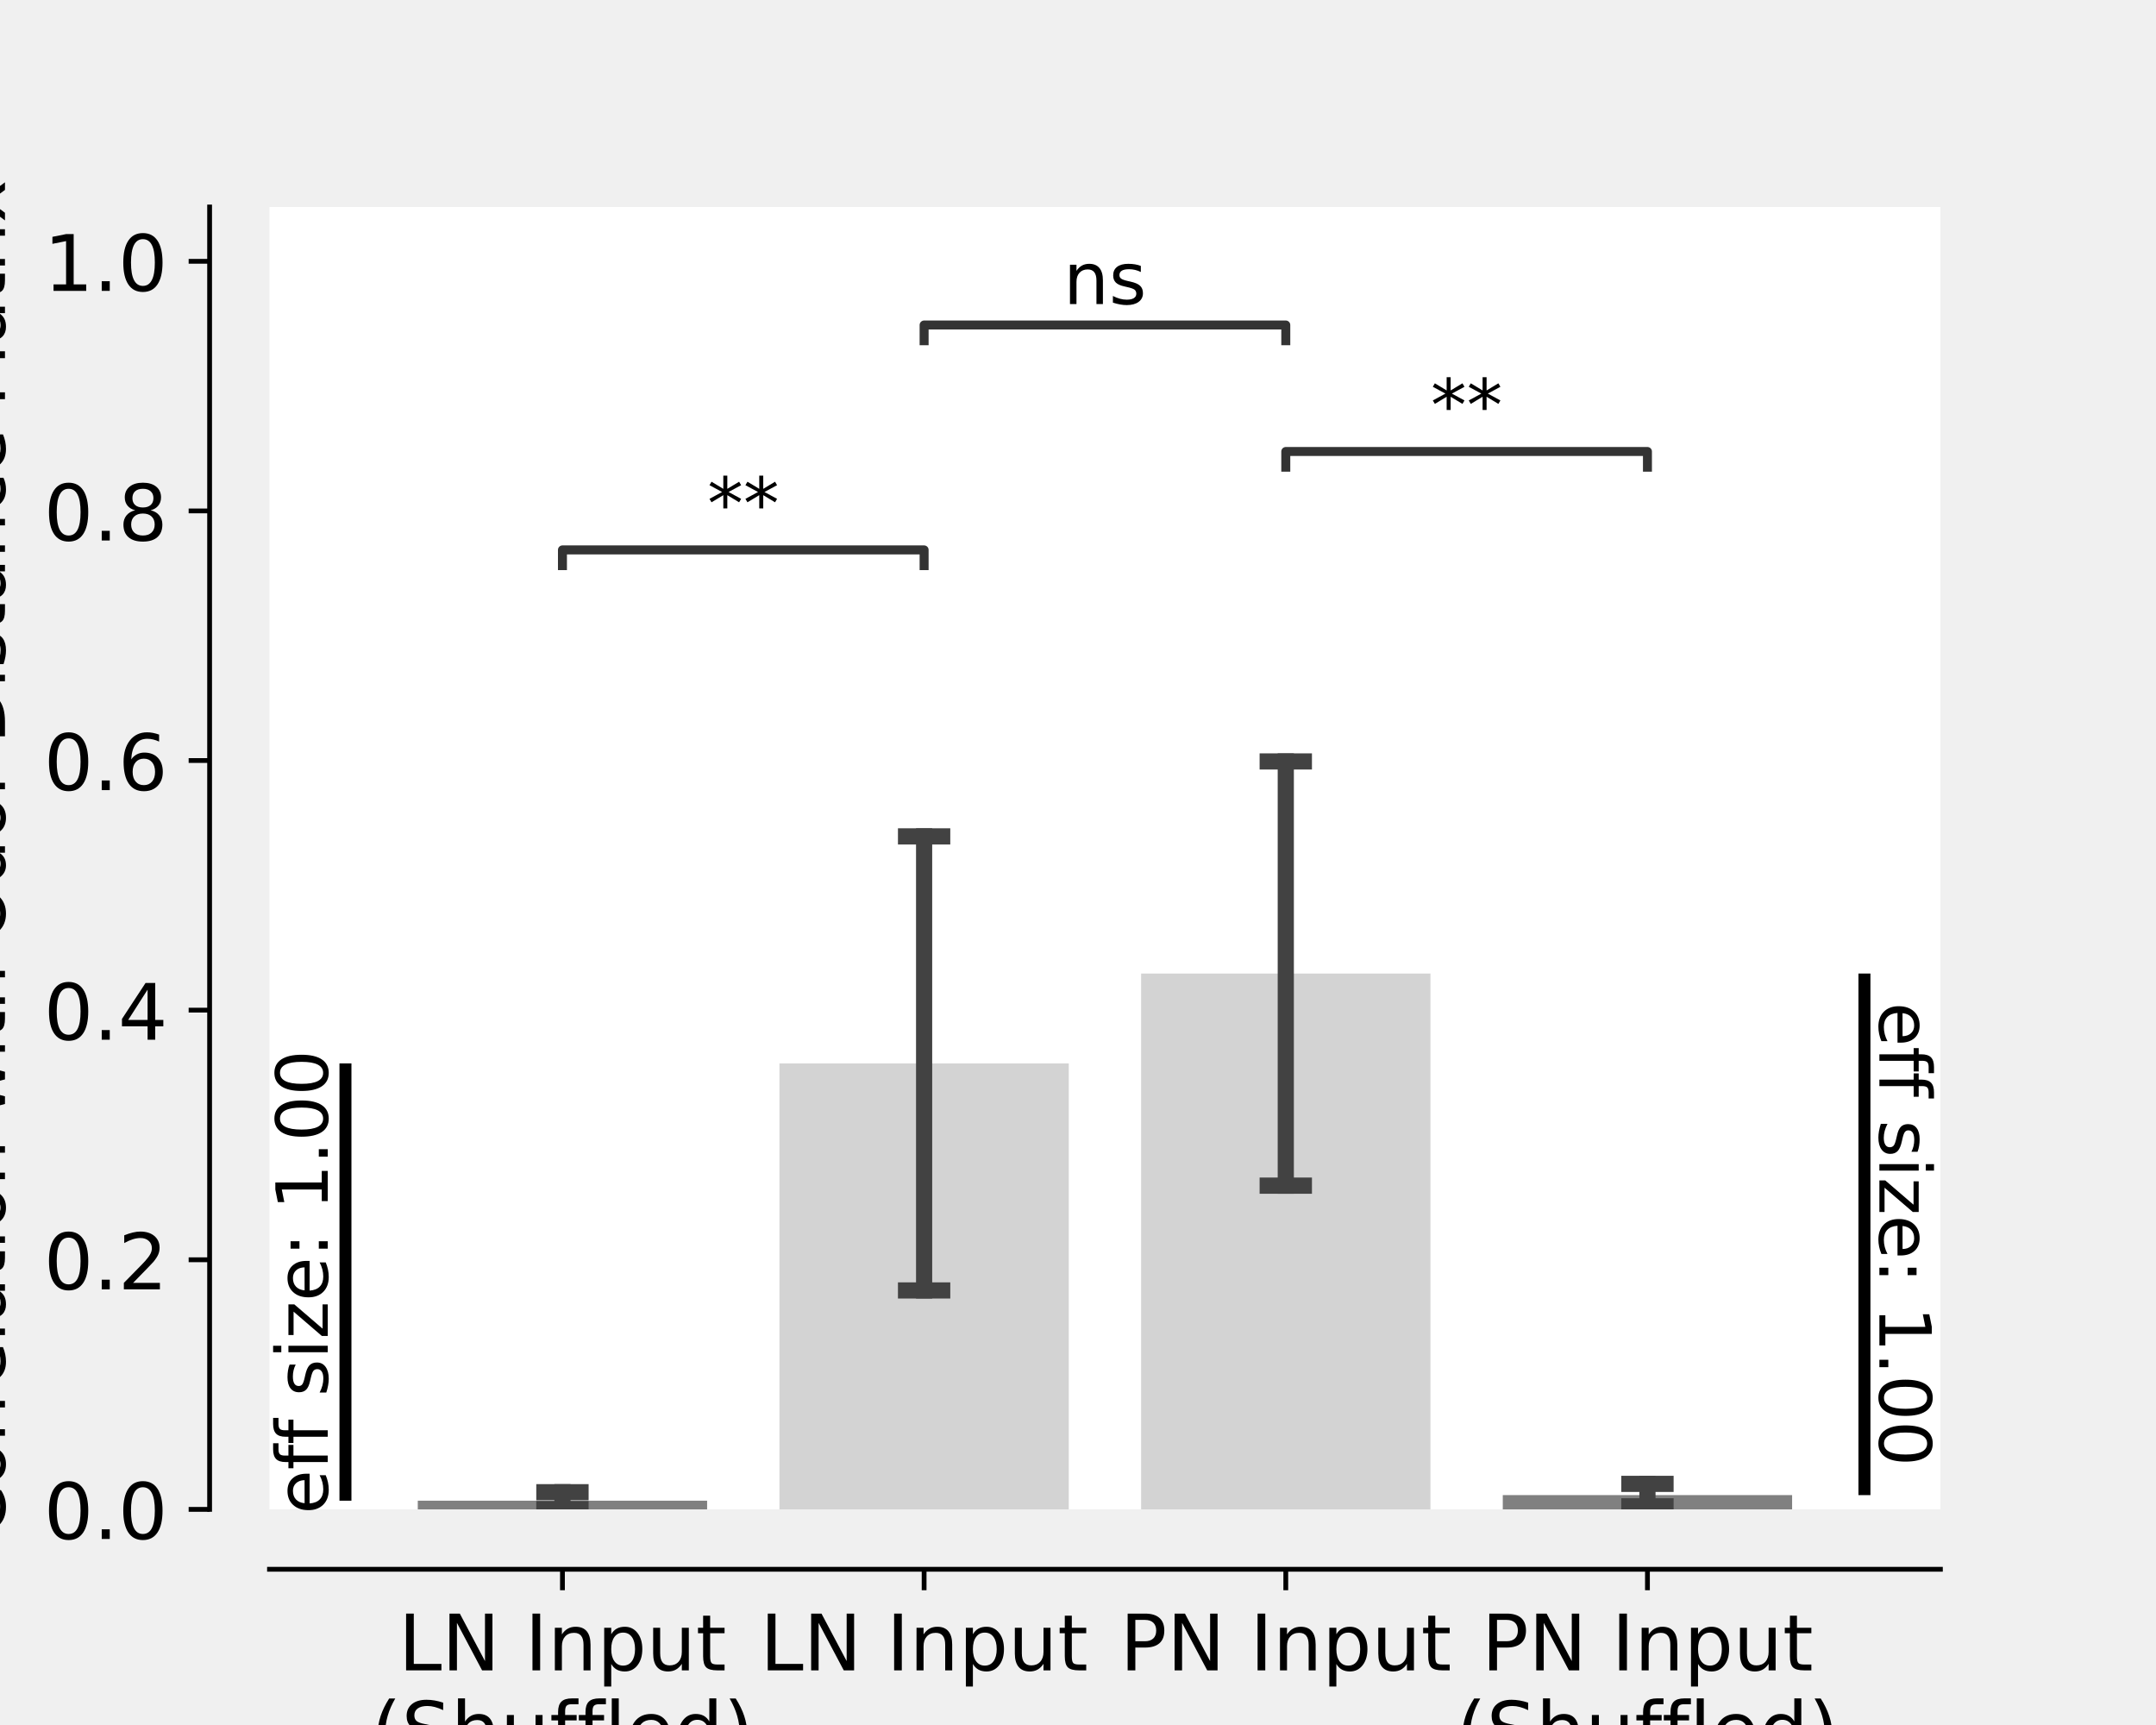
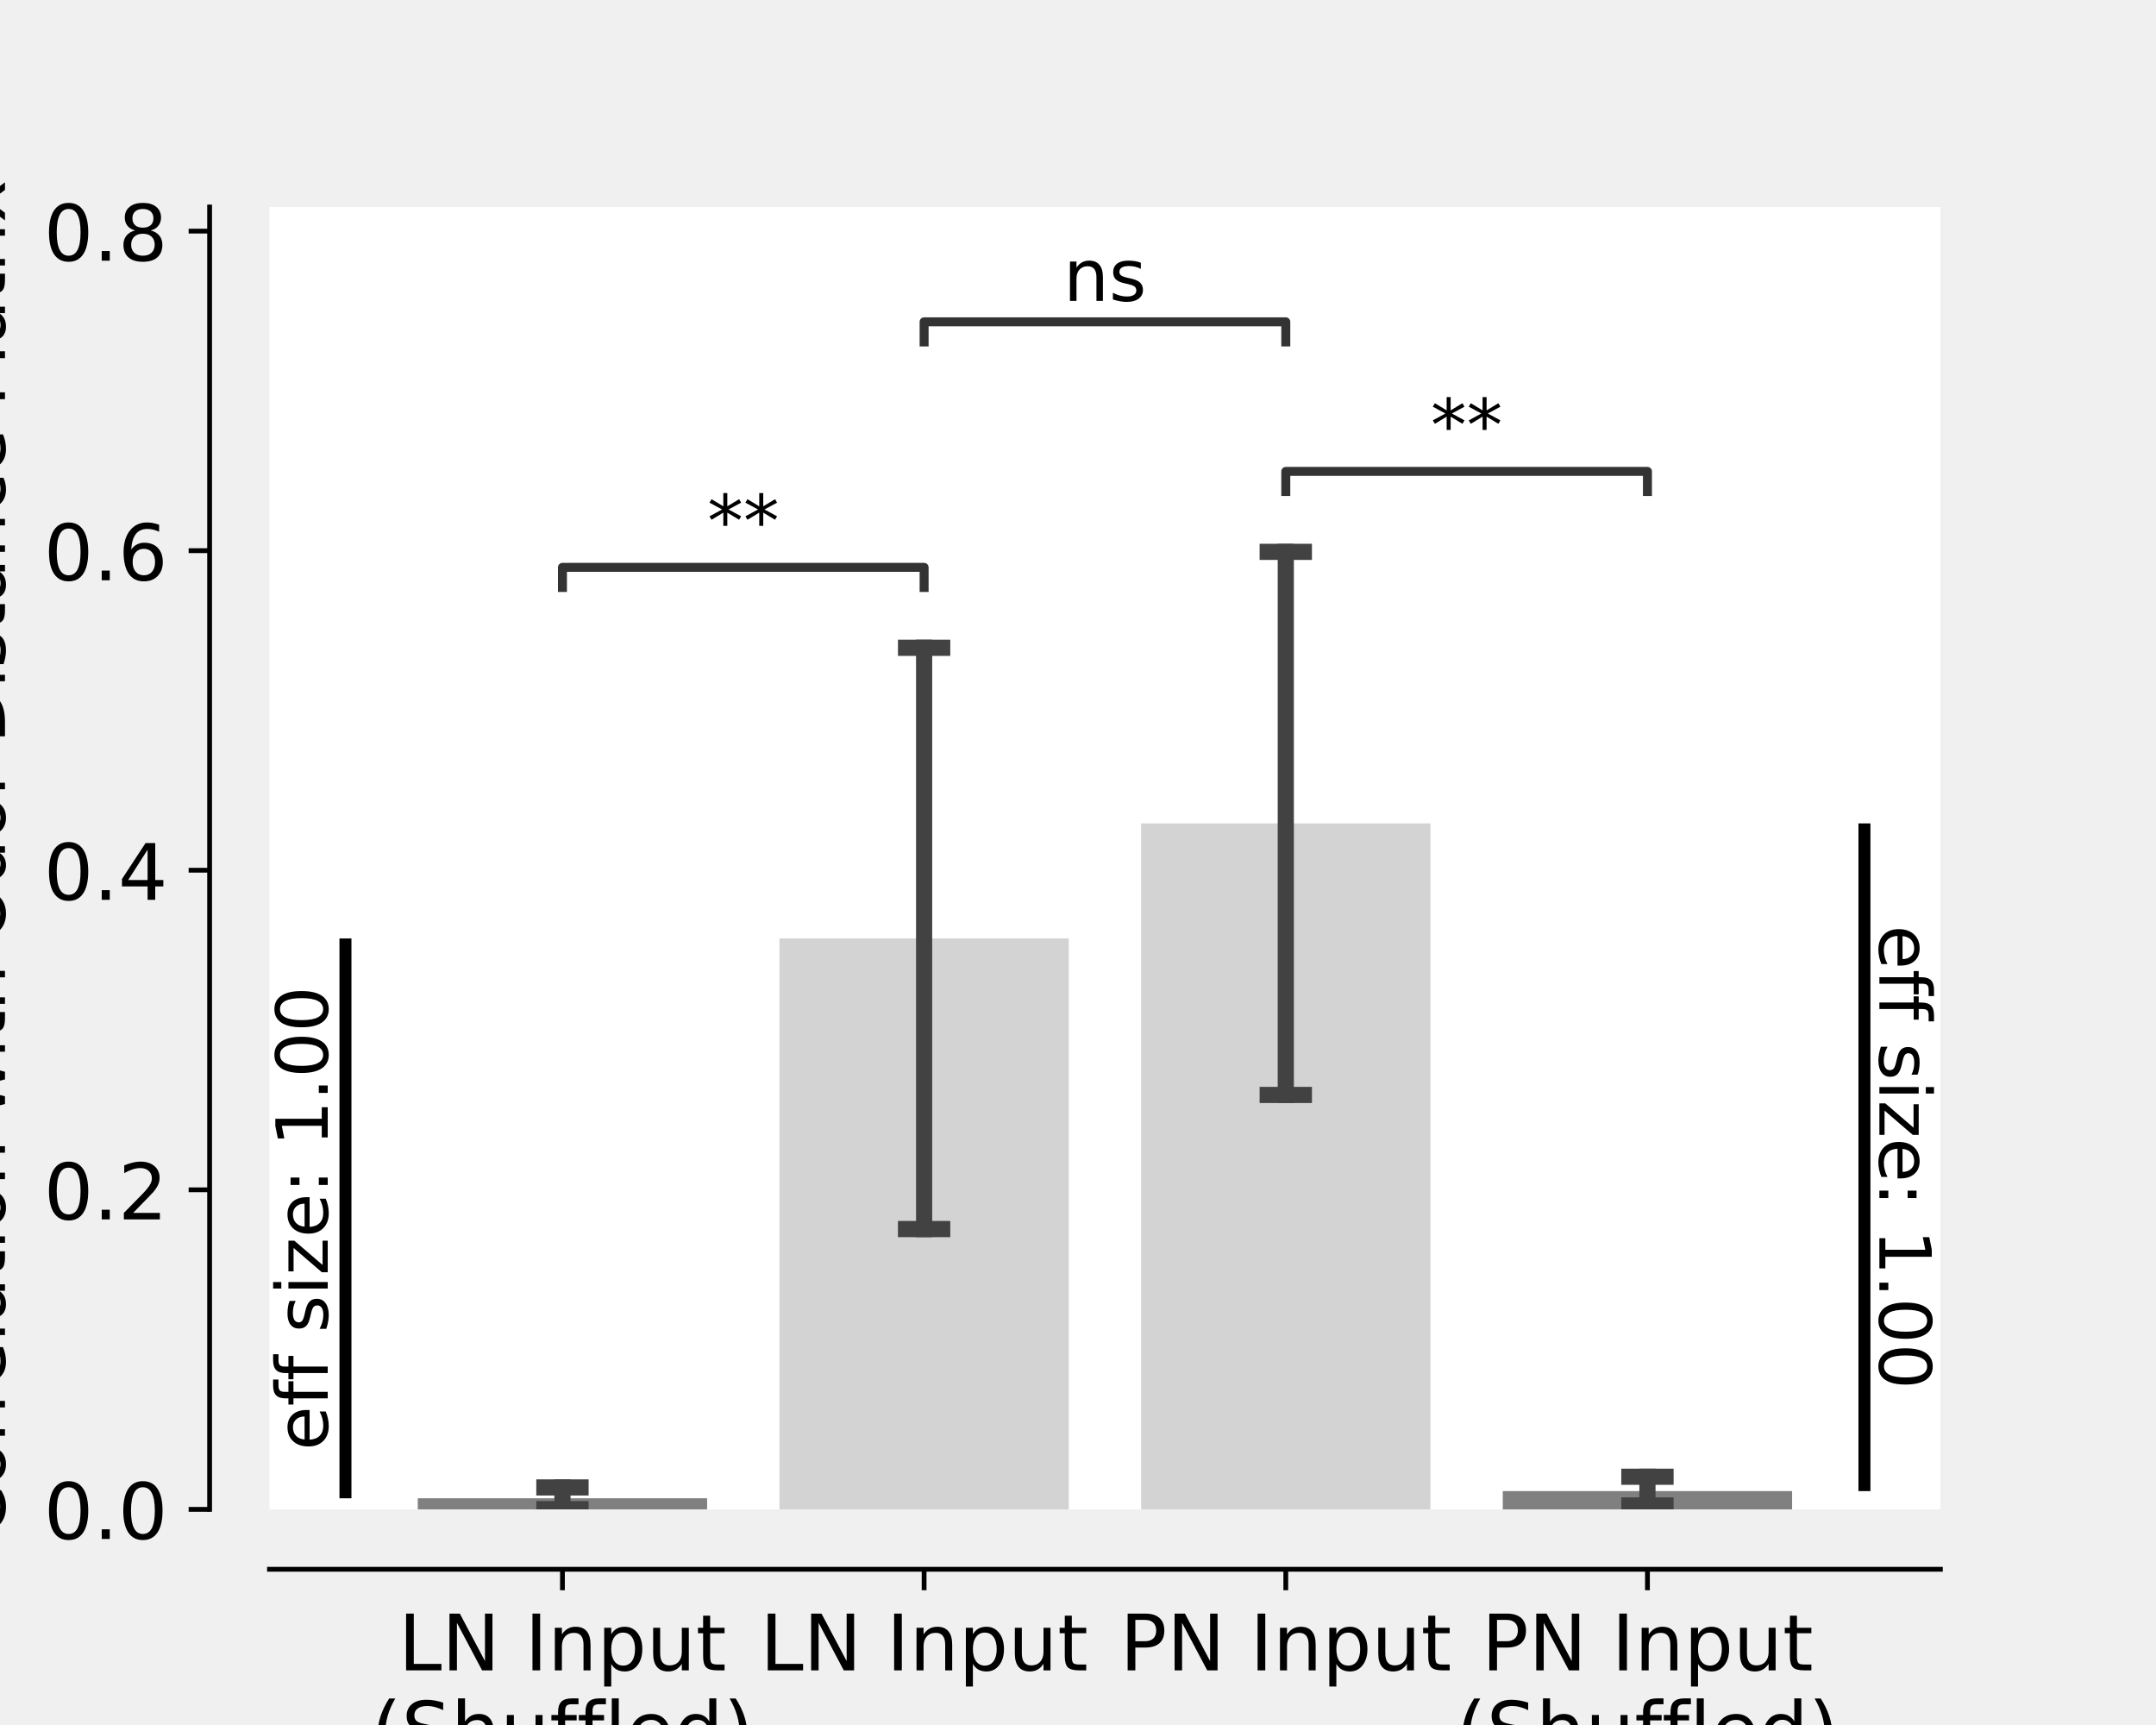
<svg xmlns="http://www.w3.org/2000/svg" xmlns:xlink="http://www.w3.org/1999/xlink" height="288pt" version="1.1" viewBox="0 0 360 288" width="360pt">
  <defs>
    <style type="text/css">*{stroke-linecap:butt;stroke-linejoin:round;}</style>
  </defs>
  <g id="figure_1">
    <g id="patch_1">
      <path d="M 0 288  L 360 288  L 360 0  L 0 0  z " style="fill:none;" />
    </g>
    <g id="axes_1">
      <g id="patch_2">
        <path d="M 45 252  L 324 252  L 324 34.56  L 45 34.56  z " style="fill:#ffffff;" />
      </g>
      <g id="patch_3">
-         <path clip-path="url(#pf8d41dda1e)" d="M 69.76 252  L 118.071 252  L 118.071 250.551  L 69.76 250.551  z " style="fill:#808080;" />
+         <path clip-path="url(#pf9e804226c)" d="M 69.76 252  L 118.071 252  L 118.071 250.146  L 69.76 250.146  z " style="fill:#808080;" />
      </g>
      <g id="patch_4">
-         <path clip-path="url(#pf8d41dda1e)" d="M 130.149 252  L 178.461 252  L 178.461 177.543  L 130.149 177.543  z " style="fill:#d3d3d3;" />
+         <path clip-path="url(#pf9e804226c)" d="M 130.149 252  L 178.461 252  L 178.461 156.677  L 130.149 156.677  z " style="fill:#d3d3d3;" />
      </g>
      <g id="patch_5">
-         <path clip-path="url(#pf8d41dda1e)" d="M 190.539 252  L 238.851 252  L 238.851 162.54  L 190.539 162.54  z " style="fill:#d3d3d3;" />
+         <path clip-path="url(#pf9e804226c)" d="M 190.539 252  L 238.851 252  L 238.851 137.47  L 190.539 137.47  z " style="fill:#d3d3d3;" />
      </g>
      <g id="patch_6">
-         <path clip-path="url(#pf8d41dda1e)" d="M 250.929 252  L 299.24 252  L 299.24 249.616  L 250.929 249.616  z " style="fill:#808080;" />
+         <path clip-path="url(#pf9e804226c)" d="M 250.929 252  L 299.24 252  L 299.24 248.947  L 250.929 248.947  z " style="fill:#808080;" />
      </g>
      <g id="matplotlib.axis_1">
        <g id="xtick_1">
          <g id="line2d_1">
            <defs>
-               <path d="M 0 0  L 0 3.5  " id="m3d31203fa8" style="stroke:#000000;stroke-width:0.8;" />
+               <path d="M 0 0  L 0 3.5  " id="md1554a179d" style="stroke:#000000;stroke-width:0.8;" />
            </defs>
            <g>
-               <use style="stroke:#000000;stroke-width:0.8;" x="93.916" xlink:href="#m3d31203fa8" y="262" />
+               <use style="stroke:#000000;stroke-width:0.8;" x="93.916" xlink:href="#md1554a179d" y="262" />
            </g>
          </g>
          <g id="text_1">
            <g transform="translate(66.53433 278.878)scale(0.13 -0.13)">
              <defs>
                <path d="M 9.812 72.906  L 19.672 72.906  L 19.672 8.297  L 55.172 8.297  L 55.172 0  L 9.812 0  z " id="DejaVuSans-76" />
                <path d="M 9.812 72.906  L 23.094 72.906  L 55.422 11.922  L 55.422 72.906  L 64.984 72.906  L 64.984 0  L 51.703 0  L 19.391 60.984  L 19.391 0  L 9.812 0  z " id="DejaVuSans-78" />
                <path id="DejaVuSans-32" />
                <path d="M 9.812 72.906  L 19.672 72.906  L 19.672 0  L 9.812 0  z " id="DejaVuSans-73" />
                <path d="M 54.891 33.016  L 54.891 0  L 45.906 0  L 45.906 32.719  Q 45.906 40.484 42.875 44.328  Q 39.844 48.188 33.797 48.188  Q 26.516 48.188 22.312 43.547  Q 18.109 38.922 18.109 30.906  L 18.109 0  L 9.078 0  L 9.078 54.688  L 18.109 54.688  L 18.109 46.188  Q 21.344 51.125 25.703 53.562  Q 30.078 56 35.797 56  Q 45.219 56 50.047 50.172  Q 54.891 44.344 54.891 33.016  z " id="DejaVuSans-110" />
                <path d="M 18.109 8.203  L 18.109 -20.797  L 9.078 -20.797  L 9.078 54.688  L 18.109 54.688  L 18.109 46.391  Q 20.953 51.266 25.266 53.625  Q 29.594 56 35.594 56  Q 45.562 56 51.781 48.094  Q 58.016 40.188 58.016 27.297  Q 58.016 14.406 51.781 6.484  Q 45.562 -1.422 35.594 -1.422  Q 29.594 -1.422 25.266 0.953  Q 20.953 3.328 18.109 8.203  z M 48.688 27.297  Q 48.688 37.203 44.609 42.844  Q 40.531 48.484 33.406 48.484  Q 26.266 48.484 22.188 42.844  Q 18.109 37.203 18.109 27.297  Q 18.109 17.391 22.188 11.75  Q 26.266 6.109 33.406 6.109  Q 40.531 6.109 44.609 11.75  Q 48.688 17.391 48.688 27.297  z " id="DejaVuSans-112" />
                <path d="M 8.5 21.578  L 8.5 54.688  L 17.484 54.688  L 17.484 21.922  Q 17.484 14.156 20.5 10.266  Q 23.531 6.391 29.594 6.391  Q 36.859 6.391 41.078 11.031  Q 45.312 15.672 45.312 23.688  L 45.312 54.688  L 54.297 54.688  L 54.297 0  L 45.312 0  L 45.312 8.406  Q 42.047 3.422 37.719 1  Q 33.406 -1.422 27.688 -1.422  Q 18.266 -1.422 13.375 4.438  Q 8.5 10.297 8.5 21.578  z M 31.109 56  z " id="DejaVuSans-117" />
                <path d="M 18.312 70.219  L 18.312 54.688  L 36.812 54.688  L 36.812 47.703  L 18.312 47.703  L 18.312 18.016  Q 18.312 11.328 20.141 9.422  Q 21.969 7.516 27.594 7.516  L 36.812 7.516  L 36.812 0  L 27.594 0  Q 17.188 0 13.234 3.875  Q 9.281 7.766 9.281 18.016  L 9.281 47.703  L 2.688 47.703  L 2.688 54.688  L 9.281 54.688  L 9.281 70.219  z " id="DejaVuSans-116" />
              </defs>
              <use xlink:href="#DejaVuSans-76" />
              <use x="55.713" xlink:href="#DejaVuSans-78" />
              <use x="130.518" xlink:href="#DejaVuSans-32" />
              <use x="162.305" xlink:href="#DejaVuSans-73" />
              <use x="191.797" xlink:href="#DejaVuSans-110" />
              <use x="255.176" xlink:href="#DejaVuSans-112" />
              <use x="318.652" xlink:href="#DejaVuSans-117" />
              <use x="382.031" xlink:href="#DejaVuSans-116" />
            </g>
            <g transform="translate(61.97012 293.4351)scale(0.13 -0.13)">
              <defs>
                <path d="M 31 75.875  Q 24.469 64.656 21.281 53.656  Q 18.109 42.672 18.109 31.391  Q 18.109 20.125 21.312 9.062  Q 24.516 -2 31 -13.188  L 23.188 -13.188  Q 15.875 -1.703 12.234 9.375  Q 8.594 20.453 8.594 31.391  Q 8.594 42.281 12.203 53.312  Q 15.828 64.359 23.188 75.875  z " id="DejaVuSans-40" />
                <path d="M 53.516 70.516  L 53.516 60.891  Q 47.906 63.578 42.922 64.891  Q 37.938 66.219 33.297 66.219  Q 25.25 66.219 20.875 63.094  Q 16.5 59.969 16.5 54.203  Q 16.5 49.359 19.406 46.891  Q 22.312 44.438 30.422 42.922  L 36.375 41.703  Q 47.406 39.594 52.656 34.297  Q 57.906 29 57.906 20.125  Q 57.906 9.516 50.797 4.047  Q 43.703 -1.422 29.984 -1.422  Q 24.812 -1.422 18.969 -0.25  Q 13.141 0.922 6.891 3.219  L 6.891 13.375  Q 12.891 10.016 18.656 8.297  Q 24.422 6.594 29.984 6.594  Q 38.422 6.594 43.016 9.906  Q 47.609 13.234 47.609 19.391  Q 47.609 24.75 44.312 27.781  Q 41.016 30.812 33.5 32.328  L 27.484 33.5  Q 16.453 35.688 11.516 40.375  Q 6.594 45.062 6.594 53.422  Q 6.594 63.094 13.406 68.656  Q 20.219 74.219 32.172 74.219  Q 37.312 74.219 42.625 73.281  Q 47.953 72.359 53.516 70.516  z " id="DejaVuSans-83" />
                <path d="M 54.891 33.016  L 54.891 0  L 45.906 0  L 45.906 32.719  Q 45.906 40.484 42.875 44.328  Q 39.844 48.188 33.797 48.188  Q 26.516 48.188 22.312 43.547  Q 18.109 38.922 18.109 30.906  L 18.109 0  L 9.078 0  L 9.078 75.984  L 18.109 75.984  L 18.109 46.188  Q 21.344 51.125 25.703 53.562  Q 30.078 56 35.797 56  Q 45.219 56 50.047 50.172  Q 54.891 44.344 54.891 33.016  z " id="DejaVuSans-104" />
                <path d="M 37.109 75.984  L 37.109 68.5  L 28.516 68.5  Q 23.688 68.5 21.797 66.547  Q 19.922 64.594 19.922 59.516  L 19.922 54.688  L 34.719 54.688  L 34.719 47.703  L 19.922 47.703  L 19.922 0  L 10.891 0  L 10.891 47.703  L 2.297 47.703  L 2.297 54.688  L 10.891 54.688  L 10.891 58.5  Q 10.891 67.625 15.141 71.797  Q 19.391 75.984 28.609 75.984  z " id="DejaVuSans-102" />
                <path d="M 9.422 75.984  L 18.406 75.984  L 18.406 0  L 9.422 0  z " id="DejaVuSans-108" />
                <path d="M 56.203 29.594  L 56.203 25.203  L 14.891 25.203  Q 15.484 15.922 20.484 11.062  Q 25.484 6.203 34.422 6.203  Q 39.594 6.203 44.453 7.469  Q 49.312 8.734 54.109 11.281  L 54.109 2.781  Q 49.266 0.734 44.188 -0.344  Q 39.109 -1.422 33.891 -1.422  Q 20.797 -1.422 13.156 6.188  Q 5.516 13.812 5.516 26.812  Q 5.516 40.234 12.766 48.109  Q 20.016 56 32.328 56  Q 43.359 56 49.781 48.891  Q 56.203 41.797 56.203 29.594  z M 47.219 32.234  Q 47.125 39.594 43.094 43.984  Q 39.062 48.391 32.422 48.391  Q 24.906 48.391 20.391 44.141  Q 15.875 39.891 15.188 32.172  z " id="DejaVuSans-101" />
                <path d="M 45.406 46.391  L 45.406 75.984  L 54.391 75.984  L 54.391 0  L 45.406 0  L 45.406 8.203  Q 42.578 3.328 38.25 0.953  Q 33.938 -1.422 27.875 -1.422  Q 17.969 -1.422 11.734 6.484  Q 5.516 14.406 5.516 27.297  Q 5.516 40.188 11.734 48.094  Q 17.969 56 27.875 56  Q 33.938 56 38.25 53.625  Q 42.578 51.266 45.406 46.391  z M 14.797 27.297  Q 14.797 17.391 18.875 11.75  Q 22.953 6.109 30.078 6.109  Q 37.203 6.109 41.297 11.75  Q 45.406 17.391 45.406 27.297  Q 45.406 37.203 41.297 42.844  Q 37.203 48.484 30.078 48.484  Q 22.953 48.484 18.875 42.844  Q 14.797 37.203 14.797 27.297  z " id="DejaVuSans-100" />
                <path d="M 8.016 75.875  L 15.828 75.875  Q 23.141 64.359 26.781 53.312  Q 30.422 42.281 30.422 31.391  Q 30.422 20.453 26.781 9.375  Q 23.141 -1.703 15.828 -13.188  L 8.016 -13.188  Q 14.5 -2 17.703 9.062  Q 20.906 20.125 20.906 31.391  Q 20.906 42.672 17.703 53.656  Q 14.5 64.656 8.016 75.875  z " id="DejaVuSans-41" />
              </defs>
              <use xlink:href="#DejaVuSans-40" />
              <use x="39.014" xlink:href="#DejaVuSans-83" />
              <use x="102.49" xlink:href="#DejaVuSans-104" />
              <use x="165.869" xlink:href="#DejaVuSans-117" />
              <use x="229.248" xlink:href="#DejaVuSans-102" />
              <use x="264.453" xlink:href="#DejaVuSans-102" />
              <use x="299.658" xlink:href="#DejaVuSans-108" />
              <use x="327.441" xlink:href="#DejaVuSans-101" />
              <use x="388.965" xlink:href="#DejaVuSans-100" />
              <use x="452.441" xlink:href="#DejaVuSans-41" />
            </g>
          </g>
        </g>
        <g id="xtick_2">
          <g id="line2d_2">
            <g>
-               <use style="stroke:#000000;stroke-width:0.8;" x="154.305" xlink:href="#m3d31203fa8" y="262" />
+               <use style="stroke:#000000;stroke-width:0.8;" x="154.305" xlink:href="#md1554a179d" y="262" />
            </g>
          </g>
          <g id="text_2">
            <g transform="translate(126.9239 278.878)scale(0.13 -0.13)">
              <use xlink:href="#DejaVuSans-76" />
              <use x="55.713" xlink:href="#DejaVuSans-78" />
              <use x="130.518" xlink:href="#DejaVuSans-32" />
              <use x="162.305" xlink:href="#DejaVuSans-73" />
              <use x="191.797" xlink:href="#DejaVuSans-110" />
              <use x="255.176" xlink:href="#DejaVuSans-112" />
              <use x="318.652" xlink:href="#DejaVuSans-117" />
              <use x="382.031" xlink:href="#DejaVuSans-116" />
            </g>
          </g>
        </g>
        <g id="xtick_3">
          <g id="line2d_3">
            <g>
-               <use style="stroke:#000000;stroke-width:0.8;" x="214.695" xlink:href="#m3d31203fa8" y="262" />
+               <use style="stroke:#000000;stroke-width:0.8;" x="214.695" xlink:href="#md1554a179d" y="262" />
            </g>
          </g>
          <g id="text_3">
            <g transform="translate(187.016 278.878)scale(0.13 -0.13)">
              <defs>
                <path d="M 19.672 64.797  L 19.672 37.406  L 32.078 37.406  Q 38.969 37.406 42.719 40.969  Q 46.484 44.531 46.484 51.125  Q 46.484 57.672 42.719 61.234  Q 38.969 64.797 32.078 64.797  z M 9.812 72.906  L 32.078 72.906  Q 44.344 72.906 50.609 67.359  Q 56.891 61.812 56.891 51.125  Q 56.891 40.328 50.609 34.812  Q 44.344 29.297 32.078 29.297  L 19.672 29.297  L 19.672 0  L 9.812 0  z " id="DejaVuSans-80" />
              </defs>
              <use xlink:href="#DejaVuSans-80" />
              <use x="60.303" xlink:href="#DejaVuSans-78" />
              <use x="135.107" xlink:href="#DejaVuSans-32" />
              <use x="166.895" xlink:href="#DejaVuSans-73" />
              <use x="196.387" xlink:href="#DejaVuSans-110" />
              <use x="259.766" xlink:href="#DejaVuSans-112" />
              <use x="323.242" xlink:href="#DejaVuSans-117" />
              <use x="386.621" xlink:href="#DejaVuSans-116" />
            </g>
          </g>
        </g>
        <g id="xtick_4">
          <g id="line2d_4">
            <g>
-               <use style="stroke:#000000;stroke-width:0.8;" x="275.084" xlink:href="#m3d31203fa8" y="262" />
+               <use style="stroke:#000000;stroke-width:0.8;" x="275.084" xlink:href="#md1554a179d" y="262" />
            </g>
          </g>
          <g id="text_4">
            <g transform="translate(247.4056 278.878)scale(0.13 -0.13)">
              <use xlink:href="#DejaVuSans-80" />
              <use x="60.303" xlink:href="#DejaVuSans-78" />
              <use x="135.107" xlink:href="#DejaVuSans-32" />
              <use x="166.895" xlink:href="#DejaVuSans-73" />
              <use x="196.387" xlink:href="#DejaVuSans-110" />
              <use x="259.766" xlink:href="#DejaVuSans-112" />
              <use x="323.242" xlink:href="#DejaVuSans-117" />
              <use x="386.621" xlink:href="#DejaVuSans-116" />
            </g>
            <g transform="translate(243.1389 293.4351)scale(0.13 -0.13)">
              <use xlink:href="#DejaVuSans-40" />
              <use x="39.014" xlink:href="#DejaVuSans-83" />
              <use x="102.49" xlink:href="#DejaVuSans-104" />
              <use x="165.869" xlink:href="#DejaVuSans-117" />
              <use x="229.248" xlink:href="#DejaVuSans-102" />
              <use x="264.453" xlink:href="#DejaVuSans-102" />
              <use x="299.658" xlink:href="#DejaVuSans-108" />
              <use x="327.441" xlink:href="#DejaVuSans-101" />
              <use x="388.965" xlink:href="#DejaVuSans-100" />
              <use x="452.441" xlink:href="#DejaVuSans-41" />
            </g>
          </g>
        </g>
        <g id="text_5">
          <g transform="translate(135.795 309.2568)scale(0.12 -0.12)">
            <defs>
              <path d="M 41.109 46.297  Q 39.594 47.172 37.812 47.578  Q 36.031 48 33.891 48  Q 26.266 48 22.188 43.047  Q 18.109 38.094 18.109 28.812  L 18.109 0  L 9.078 0  L 9.078 54.688  L 18.109 54.688  L 18.109 46.188  Q 20.953 51.172 25.484 53.578  Q 30.031 56 36.531 56  Q 37.453 56 38.578 55.875  Q 39.703 55.766 41.062 55.516  z " id="DejaVuSans-114" />
              <path d="M 48.781 52.594  L 48.781 44.188  Q 44.969 46.297 41.141 47.344  Q 37.312 48.391 33.406 48.391  Q 24.656 48.391 19.812 42.844  Q 14.984 37.312 14.984 27.297  Q 14.984 17.281 19.812 11.734  Q 24.656 6.203 33.406 6.203  Q 37.312 6.203 41.141 7.25  Q 44.969 8.297 48.781 10.406  L 48.781 2.094  Q 45.016 0.344 40.984 -0.531  Q 36.969 -1.422 32.422 -1.422  Q 20.062 -1.422 12.781 6.344  Q 5.516 14.109 5.516 27.297  Q 5.516 40.672 12.859 48.328  Q 20.219 56 33.016 56  Q 37.156 56 41.109 55.141  Q 45.062 54.297 48.781 52.594  z " id="DejaVuSans-99" />
              <path d="M 9.812 72.906  L 24.516 72.906  L 43.109 23.297  L 61.812 72.906  L 76.516 72.906  L 76.516 0  L 66.891 0  L 66.891 64.016  L 48.094 14.016  L 38.188 14.016  L 19.391 64.016  L 19.391 0  L 9.812 0  z " id="DejaVuSans-77" />
              <path d="M 34.281 27.484  Q 23.391 27.484 19.188 25  Q 14.984 22.516 14.984 16.5  Q 14.984 11.719 18.141 8.906  Q 21.297 6.109 26.703 6.109  Q 34.188 6.109 38.703 11.406  Q 43.219 16.703 43.219 25.484  L 43.219 27.484  z M 52.203 31.203  L 52.203 0  L 43.219 0  L 43.219 8.297  Q 40.141 3.328 35.547 0.953  Q 30.953 -1.422 24.312 -1.422  Q 15.922 -1.422 10.953 3.297  Q 6 8.016 6 15.922  Q 6 25.141 12.172 29.828  Q 18.359 34.516 30.609 34.516  L 43.219 34.516  L 43.219 35.406  Q 43.219 41.609 39.141 45  Q 35.062 48.391 27.688 48.391  Q 23 48.391 18.547 47.266  Q 14.109 46.141 10.016 43.891  L 10.016 52.203  Q 14.938 54.109 19.578 55.047  Q 24.219 56 28.609 56  Q 40.484 56 46.344 49.844  Q 52.203 43.703 52.203 31.203  z " id="DejaVuSans-97" />
              <path d="M 9.422 54.688  L 18.406 54.688  L 18.406 0  L 9.422 0  z M 9.422 75.984  L 18.406 75.984  L 18.406 64.594  L 9.422 64.594  z " id="DejaVuSans-105" />
              <path d="M 54.891 54.688  L 35.109 28.078  L 55.906 0  L 45.312 0  L 29.391 21.484  L 13.484 0  L 2.875 0  L 24.125 28.609  L 4.688 54.688  L 15.281 54.688  L 29.781 35.203  L 44.281 54.688  z " id="DejaVuSans-120" />
            </defs>
            <use xlink:href="#DejaVuSans-83" />
            <use x="63.477" xlink:href="#DejaVuSans-116" />
            <use x="102.686" xlink:href="#DejaVuSans-114" />
            <use x="143.799" xlink:href="#DejaVuSans-117" />
            <use x="207.178" xlink:href="#DejaVuSans-99" />
            <use x="262.158" xlink:href="#DejaVuSans-116" />
            <use x="301.367" xlink:href="#DejaVuSans-117" />
            <use x="364.746" xlink:href="#DejaVuSans-114" />
            <use x="403.609" xlink:href="#DejaVuSans-101" />
            <use x="465.133" xlink:href="#DejaVuSans-32" />
            <use x="496.92" xlink:href="#DejaVuSans-77" />
            <use x="583.199" xlink:href="#DejaVuSans-97" />
            <use x="644.479" xlink:href="#DejaVuSans-116" />
            <use x="683.688" xlink:href="#DejaVuSans-114" />
            <use x="724.801" xlink:href="#DejaVuSans-105" />
            <use x="752.584" xlink:href="#DejaVuSans-120" />
          </g>
        </g>
      </g>
      <g id="matplotlib.axis_2">
        <g id="ytick_1">
          <g id="line2d_5">
            <defs>
-               <path d="M 0 0  L -3.5 0  " id="m1a07ecd88e" style="stroke:#000000;stroke-width:0.8;" />
+               <path d="M 0 0  L -3.5 0  " id="m531fb2572c" style="stroke:#000000;stroke-width:0.8;" />
            </defs>
            <g>
-               <use style="stroke:#000000;stroke-width:0.8;" x="35" xlink:href="#m1a07ecd88e" y="252" />
+               <use style="stroke:#000000;stroke-width:0.8;" x="35" xlink:href="#m531fb2572c" y="252" />
            </g>
          </g>
          <g id="text_6">
            <g transform="translate(7.325937 256.939)scale(0.13 -0.13)">
              <defs>
                <path d="M 31.781 66.406  Q 24.172 66.406 20.328 58.906  Q 16.5 51.422 16.5 36.375  Q 16.5 21.391 20.328 13.891  Q 24.172 6.391 31.781 6.391  Q 39.453 6.391 43.281 13.891  Q 47.125 21.391 47.125 36.375  Q 47.125 51.422 43.281 58.906  Q 39.453 66.406 31.781 66.406  z M 31.781 74.219  Q 44.047 74.219 50.516 64.516  Q 56.984 54.828 56.984 36.375  Q 56.984 17.969 50.516 8.266  Q 44.047 -1.422 31.781 -1.422  Q 19.531 -1.422 13.062 8.266  Q 6.594 17.969 6.594 36.375  Q 6.594 54.828 13.062 64.516  Q 19.531 74.219 31.781 74.219  z " id="DejaVuSans-48" />
                <path d="M 10.688 12.406  L 21 12.406  L 21 0  L 10.688 0  z " id="DejaVuSans-46" />
              </defs>
              <use xlink:href="#DejaVuSans-48" />
              <use x="63.623" xlink:href="#DejaVuSans-46" />
              <use x="95.41" xlink:href="#DejaVuSans-48" />
            </g>
          </g>
        </g>
        <g id="ytick_2">
          <g id="line2d_6">
            <g>
-               <use style="stroke:#000000;stroke-width:0.8;" x="35" xlink:href="#m1a07ecd88e" y="210.325" />
+               <use style="stroke:#000000;stroke-width:0.8;" x="35" xlink:href="#m531fb2572c" y="198.646" />
            </g>
          </g>
          <g id="text_7">
-             <g transform="translate(7.325937 215.2639)scale(0.13 -0.13)">
+             <g transform="translate(7.325937 203.585)scale(0.13 -0.13)">
              <defs>
                <path d="M 19.188 8.297  L 53.609 8.297  L 53.609 0  L 7.328 0  L 7.328 8.297  Q 12.938 14.109 22.625 23.891  Q 32.328 33.688 34.812 36.531  Q 39.547 41.844 41.422 45.531  Q 43.312 49.219 43.312 52.781  Q 43.312 58.594 39.234 62.25  Q 35.156 65.922 28.609 65.922  Q 23.969 65.922 18.812 64.312  Q 13.672 62.703 7.812 59.422  L 7.812 69.391  Q 13.766 71.781 18.938 73  Q 24.125 74.219 28.422 74.219  Q 39.75 74.219 46.484 68.547  Q 53.219 62.891 53.219 53.422  Q 53.219 48.922 51.531 44.891  Q 49.859 40.875 45.406 35.406  Q 44.188 33.984 37.641 27.219  Q 31.109 20.453 19.188 8.297  z " id="DejaVuSans-50" />
              </defs>
              <use xlink:href="#DejaVuSans-48" />
              <use x="63.623" xlink:href="#DejaVuSans-46" />
              <use x="95.41" xlink:href="#DejaVuSans-50" />
            </g>
          </g>
        </g>
        <g id="ytick_3">
          <g id="line2d_7">
            <g>
-               <use style="stroke:#000000;stroke-width:0.8;" x="35" xlink:href="#m1a07ecd88e" y="168.65" />
+               <use style="stroke:#000000;stroke-width:0.8;" x="35" xlink:href="#m531fb2572c" y="145.292" />
            </g>
          </g>
          <g id="text_8">
-             <g transform="translate(7.325937 173.5889)scale(0.13 -0.13)">
+             <g transform="translate(7.325937 150.2309)scale(0.13 -0.13)">
              <defs>
                <path d="M 37.797 64.312  L 12.891 25.391  L 37.797 25.391  z M 35.203 72.906  L 47.609 72.906  L 47.609 25.391  L 58.016 25.391  L 58.016 17.188  L 47.609 17.188  L 47.609 0  L 37.797 0  L 37.797 17.188  L 4.891 17.188  L 4.891 26.703  z " id="DejaVuSans-52" />
              </defs>
              <use xlink:href="#DejaVuSans-48" />
              <use x="63.623" xlink:href="#DejaVuSans-46" />
              <use x="95.41" xlink:href="#DejaVuSans-52" />
            </g>
          </g>
        </g>
        <g id="ytick_4">
          <g id="line2d_8">
            <g>
-               <use style="stroke:#000000;stroke-width:0.8;" x="35" xlink:href="#m1a07ecd88e" y="126.975" />
+               <use style="stroke:#000000;stroke-width:0.8;" x="35" xlink:href="#m531fb2572c" y="91.938" />
            </g>
          </g>
          <g id="text_9">
-             <g transform="translate(7.325937 131.9138)scale(0.13 -0.13)">
+             <g transform="translate(7.325937 96.87688)scale(0.13 -0.13)">
              <defs>
                <path d="M 33.016 40.375  Q 26.375 40.375 22.484 35.828  Q 18.609 31.297 18.609 23.391  Q 18.609 15.531 22.484 10.953  Q 26.375 6.391 33.016 6.391  Q 39.656 6.391 43.531 10.953  Q 47.406 15.531 47.406 23.391  Q 47.406 31.297 43.531 35.828  Q 39.656 40.375 33.016 40.375  z M 52.594 71.297  L 52.594 62.312  Q 48.875 64.062 45.094 64.984  Q 41.312 65.922 37.594 65.922  Q 27.828 65.922 22.672 59.328  Q 17.531 52.734 16.797 39.406  Q 19.672 43.656 24.016 45.922  Q 28.375 48.188 33.594 48.188  Q 44.578 48.188 50.953 41.516  Q 57.328 34.859 57.328 23.391  Q 57.328 12.156 50.688 5.359  Q 44.047 -1.422 33.016 -1.422  Q 20.359 -1.422 13.672 8.266  Q 6.984 17.969 6.984 36.375  Q 6.984 53.656 15.188 63.938  Q 23.391 74.219 37.203 74.219  Q 40.922 74.219 44.703 73.484  Q 48.484 72.75 52.594 71.297  z " id="DejaVuSans-54" />
              </defs>
              <use xlink:href="#DejaVuSans-48" />
              <use x="63.623" xlink:href="#DejaVuSans-46" />
              <use x="95.41" xlink:href="#DejaVuSans-54" />
            </g>
          </g>
        </g>
        <g id="ytick_5">
          <g id="line2d_9">
            <g>
-               <use style="stroke:#000000;stroke-width:0.8;" x="35" xlink:href="#m1a07ecd88e" y="85.3" />
+               <use style="stroke:#000000;stroke-width:0.8;" x="35" xlink:href="#m531fb2572c" y="38.584" />
            </g>
          </g>
          <g id="text_10">
-             <g transform="translate(7.325937 90.23877)scale(0.13 -0.13)">
+             <g transform="translate(7.325937 43.52285)scale(0.13 -0.13)">
              <defs>
                <path d="M 31.781 34.625  Q 24.75 34.625 20.719 30.859  Q 16.703 27.094 16.703 20.516  Q 16.703 13.922 20.719 10.156  Q 24.75 6.391 31.781 6.391  Q 38.812 6.391 42.859 10.172  Q 46.922 13.969 46.922 20.516  Q 46.922 27.094 42.891 30.859  Q 38.875 34.625 31.781 34.625  z M 21.922 38.812  Q 15.578 40.375 12.031 44.719  Q 8.5 49.078 8.5 55.328  Q 8.5 64.062 14.719 69.141  Q 20.953 74.219 31.781 74.219  Q 42.672 74.219 48.875 69.141  Q 55.078 64.062 55.078 55.328  Q 55.078 49.078 51.531 44.719  Q 48 40.375 41.703 38.812  Q 48.828 37.156 52.797 32.312  Q 56.781 27.484 56.781 20.516  Q 56.781 9.906 50.312 4.234  Q 43.844 -1.422 31.781 -1.422  Q 19.734 -1.422 13.25 4.234  Q 6.781 9.906 6.781 20.516  Q 6.781 27.484 10.781 32.312  Q 14.797 37.156 21.922 38.812  z M 18.312 54.391  Q 18.312 48.734 21.844 45.562  Q 25.391 42.391 31.781 42.391  Q 38.141 42.391 41.719 45.562  Q 45.312 48.734 45.312 54.391  Q 45.312 60.062 41.719 63.234  Q 38.141 66.406 31.781 66.406  Q 25.391 66.406 21.844 63.234  Q 18.312 60.062 18.312 54.391  z " id="DejaVuSans-56" />
              </defs>
              <use xlink:href="#DejaVuSans-48" />
              <use x="63.623" xlink:href="#DejaVuSans-46" />
              <use x="95.41" xlink:href="#DejaVuSans-56" />
            </g>
          </g>
        </g>
-         <g id="ytick_6">
-           <g id="line2d_10">
-             <g>
-               <use style="stroke:#000000;stroke-width:0.8;" x="35" xlink:href="#m1a07ecd88e" y="43.625" />
-             </g>
-           </g>
-           <g id="text_11">
-             <g transform="translate(7.325937 48.56371)scale(0.13 -0.13)">
-               <defs>
-                 <path d="M 12.406 8.297  L 28.516 8.297  L 28.516 63.922  L 10.984 60.406  L 10.984 69.391  L 28.422 72.906  L 38.281 72.906  L 38.281 8.297  L 54.391 8.297  L 54.391 0  L 12.406 0  z " id="DejaVuSans-49" />
-               </defs>
-               <use xlink:href="#DejaVuSans-49" />
-               <use x="63.623" xlink:href="#DejaVuSans-46" />
-               <use x="95.41" xlink:href="#DejaVuSans-48" />
-             </g>
-           </g>
-         </g>
-         <g id="text_12">
+         <g id="text_11">
          <g transform="translate(0.830312 256.5141)rotate(-90)scale(0.12 -0.12)">
            <defs>
              <path d="M 64.406 67.281  L 64.406 56.891  Q 59.422 61.531 53.781 63.812  Q 48.141 66.109 41.797 66.109  Q 29.297 66.109 22.656 58.469  Q 16.016 50.828 16.016 36.375  Q 16.016 21.969 22.656 14.328  Q 29.297 6.688 41.797 6.688  Q 48.141 6.688 53.781 8.984  Q 59.422 11.281 64.406 15.922  L 64.406 5.609  Q 59.234 2.094 53.438 0.328  Q 47.656 -1.422 41.219 -1.422  Q 24.656 -1.422 15.125 8.703  Q 5.609 18.844 5.609 36.375  Q 5.609 53.953 15.125 64.078  Q 24.656 74.219 41.219 74.219  Q 47.75 74.219 53.531 72.484  Q 59.328 70.75 64.406 67.281  z " id="DejaVuSans-67" />
              <path d="M 30.609 48.391  Q 23.391 48.391 19.188 42.75  Q 14.984 37.109 14.984 27.297  Q 14.984 17.484 19.156 11.844  Q 23.344 6.203 30.609 6.203  Q 37.797 6.203 41.984 11.859  Q 46.188 17.531 46.188 27.297  Q 46.188 37.016 41.984 42.703  Q 37.797 48.391 30.609 48.391  z M 30.609 56  Q 42.328 56 49.016 48.375  Q 55.719 40.766 55.719 27.297  Q 55.719 13.875 49.016 6.219  Q 42.328 -1.422 30.609 -1.422  Q 18.844 -1.422 12.172 6.219  Q 5.516 13.875 5.516 27.297  Q 5.516 40.766 12.172 48.375  Q 18.844 56 30.609 56  z " id="DejaVuSans-111" />
              <path d="M 4.203 54.688  L 13.188 54.688  L 24.422 12.016  L 35.594 54.688  L 46.188 54.688  L 57.422 12.016  L 68.609 54.688  L 77.594 54.688  L 63.281 0  L 52.688 0  L 40.922 44.828  L 29.109 0  L 18.5 0  z " id="DejaVuSans-119" />
              <path d="M 39.406 66.219  Q 28.656 66.219 22.328 58.203  Q 16.016 50.203 16.016 36.375  Q 16.016 22.609 22.328 14.594  Q 28.656 6.594 39.406 6.594  Q 50.141 6.594 56.422 14.594  Q 62.703 22.609 62.703 36.375  Q 62.703 50.203 56.422 58.203  Q 50.141 66.219 39.406 66.219  z M 39.406 74.219  Q 54.734 74.219 63.906 63.938  Q 73.094 53.656 73.094 36.375  Q 73.094 19.141 63.906 8.859  Q 54.734 -1.422 39.406 -1.422  Q 24.031 -1.422 14.812 8.828  Q 5.609 19.094 5.609 36.375  Q 5.609 53.656 14.812 63.938  Q 24.031 74.219 39.406 74.219  z " id="DejaVuSans-79" />
              <path d="M 19.672 64.797  L 19.672 8.109  L 31.594 8.109  Q 46.688 8.109 53.688 14.938  Q 60.688 21.781 60.688 36.531  Q 60.688 51.172 53.688 57.984  Q 46.688 64.797 31.594 64.797  z M 9.812 72.906  L 30.078 72.906  Q 51.266 72.906 61.172 64.094  Q 71.094 55.281 71.094 36.531  Q 71.094 17.672 61.125 8.828  Q 51.172 0 30.078 0  L 9.812 0  z " id="DejaVuSans-68" />
              <path d="M 44.281 53.078  L 44.281 44.578  Q 40.484 46.531 36.375 47.5  Q 32.281 48.484 27.875 48.484  Q 21.188 48.484 17.844 46.438  Q 14.5 44.391 14.5 40.281  Q 14.5 37.156 16.891 35.375  Q 19.281 33.594 26.516 31.984  L 29.594 31.297  Q 39.156 29.25 43.188 25.516  Q 47.219 21.781 47.219 15.094  Q 47.219 7.469 41.188 3.016  Q 35.156 -1.422 24.609 -1.422  Q 20.219 -1.422 15.453 -0.562  Q 10.688 0.297 5.422 2  L 5.422 11.281  Q 10.406 8.688 15.234 7.391  Q 20.062 6.109 24.812 6.109  Q 31.156 6.109 34.562 8.281  Q 37.984 10.453 37.984 14.406  Q 37.984 18.062 35.516 20.016  Q 33.062 21.969 24.703 23.781  L 21.578 24.516  Q 13.234 26.266 9.516 29.906  Q 5.812 33.547 5.812 39.891  Q 5.812 47.609 11.281 51.797  Q 16.75 56 26.812 56  Q 31.781 56 36.172 55.266  Q 40.578 54.547 44.281 53.078  z " id="DejaVuSans-115" />
            </defs>
            <use xlink:href="#DejaVuSans-67" />
            <use x="69.824" xlink:href="#DejaVuSans-111" />
            <use x="131.006" xlink:href="#DejaVuSans-114" />
            <use x="170.369" xlink:href="#DejaVuSans-114" />
            <use x="209.232" xlink:href="#DejaVuSans-101" />
            <use x="270.756" xlink:href="#DejaVuSans-108" />
            <use x="298.539" xlink:href="#DejaVuSans-97" />
            <use x="359.818" xlink:href="#DejaVuSans-116" />
            <use x="399.027" xlink:href="#DejaVuSans-105" />
            <use x="426.811" xlink:href="#DejaVuSans-111" />
            <use x="487.992" xlink:href="#DejaVuSans-110" />
            <use x="551.371" xlink:href="#DejaVuSans-32" />
            <use x="583.158" xlink:href="#DejaVuSans-119" />
            <use x="664.945" xlink:href="#DejaVuSans-105" />
            <use x="692.729" xlink:href="#DejaVuSans-116" />
            <use x="731.938" xlink:href="#DejaVuSans-104" />
            <use x="795.316" xlink:href="#DejaVuSans-32" />
            <use x="827.104" xlink:href="#DejaVuSans-79" />
            <use x="905.814" xlink:href="#DejaVuSans-100" />
            <use x="969.291" xlink:href="#DejaVuSans-111" />
            <use x="1030.473" xlink:href="#DejaVuSans-114" />
            <use x="1071.586" xlink:href="#DejaVuSans-32" />
            <use x="1103.373" xlink:href="#DejaVuSans-68" />
            <use x="1180.375" xlink:href="#DejaVuSans-105" />
            <use x="1208.158" xlink:href="#DejaVuSans-115" />
            <use x="1260.258" xlink:href="#DejaVuSans-116" />
            <use x="1299.467" xlink:href="#DejaVuSans-97" />
            <use x="1360.746" xlink:href="#DejaVuSans-110" />
            <use x="1424.125" xlink:href="#DejaVuSans-99" />
            <use x="1479.105" xlink:href="#DejaVuSans-101" />
            <use x="1540.629" xlink:href="#DejaVuSans-32" />
            <use x="1572.416" xlink:href="#DejaVuSans-77" />
            <use x="1658.695" xlink:href="#DejaVuSans-97" />
            <use x="1719.975" xlink:href="#DejaVuSans-116" />
            <use x="1759.184" xlink:href="#DejaVuSans-114" />
            <use x="1800.297" xlink:href="#DejaVuSans-105" />
            <use x="1828.08" xlink:href="#DejaVuSans-120" />
          </g>
        </g>
      </g>
      <g id="LineCollection_1">
-         <path clip-path="url(#pf8d41dda1e)" d="M 57.682 250.551  L 57.682 177.543  " style="fill:none;stroke:#000000;stroke-width:2;" />
+         <path clip-path="url(#pf9e804226c)" d="M 57.682 250.146  L 57.682 156.677  " style="fill:none;stroke:#000000;stroke-width:2;" />
      </g>
      <g id="LineCollection_2">
-         <path clip-path="url(#pf8d41dda1e)" d="M 311.318 249.616  L 311.318 162.54  " style="fill:none;stroke:#000000;stroke-width:2;" />
+         <path clip-path="url(#pf9e804226c)" d="M 311.318 248.947  L 311.318 137.47  " style="fill:none;stroke:#000000;stroke-width:2;" />
+       </g>
+       <g id="line2d_10">
+         <path clip-path="url(#pf9e804226c)" d="M 93.916 251.957  L 93.916 248.334  " style="fill:none;stroke:#424242;stroke-linecap:square;stroke-width:2.7;" />
      </g>
      <g id="line2d_11">
-         <path clip-path="url(#pf8d41dda1e)" d="M 93.916 251.966  L 93.916 249.137  " style="fill:none;stroke:#424242;stroke-linecap:square;stroke-width:2.7;" />
+         <path clip-path="url(#pf9e804226c)" d="M 90.896 251.957  L 96.935 251.957  " style="fill:none;stroke:#424242;stroke-linecap:square;stroke-width:2.7;" />
      </g>
      <g id="line2d_12">
-         <path clip-path="url(#pf8d41dda1e)" d="M 90.896 251.966  L 96.935 251.966  " style="fill:none;stroke:#424242;stroke-linecap:square;stroke-width:2.7;" />
+         <path clip-path="url(#pf9e804226c)" d="M 90.896 248.334  L 96.935 248.334  " style="fill:none;stroke:#424242;stroke-linecap:square;stroke-width:2.7;" />
      </g>
      <g id="line2d_13">
-         <path clip-path="url(#pf8d41dda1e)" d="M 90.896 249.137  L 96.935 249.137  " style="fill:none;stroke:#424242;stroke-linecap:square;stroke-width:2.7;" />
+         <path clip-path="url(#pf9e804226c)" d="M 154.305 205.201  L 154.305 108.153  " style="fill:none;stroke:#424242;stroke-linecap:square;stroke-width:2.7;" />
      </g>
      <g id="line2d_14">
-         <path clip-path="url(#pf8d41dda1e)" d="M 154.305 215.445  L 154.305 139.641  " style="fill:none;stroke:#424242;stroke-linecap:square;stroke-width:2.7;" />
+         <path clip-path="url(#pf9e804226c)" d="M 151.286 205.201  L 157.325 205.201  " style="fill:none;stroke:#424242;stroke-linecap:square;stroke-width:2.7;" />
      </g>
      <g id="line2d_15">
-         <path clip-path="url(#pf8d41dda1e)" d="M 151.286 215.445  L 157.325 215.445  " style="fill:none;stroke:#424242;stroke-linecap:square;stroke-width:2.7;" />
+         <path clip-path="url(#pf9e804226c)" d="M 151.286 108.153  L 157.325 108.153  " style="fill:none;stroke:#424242;stroke-linecap:square;stroke-width:2.7;" />
      </g>
      <g id="line2d_16">
-         <path clip-path="url(#pf8d41dda1e)" d="M 151.286 139.641  L 157.325 139.641  " style="fill:none;stroke:#424242;stroke-linecap:square;stroke-width:2.7;" />
+         <path clip-path="url(#pf9e804226c)" d="M 214.695 182.807  L 214.695 92.133  " style="fill:none;stroke:#424242;stroke-linecap:square;stroke-width:2.7;" />
      </g>
      <g id="line2d_17">
-         <path clip-path="url(#pf8d41dda1e)" d="M 214.695 197.953  L 214.695 127.127  " style="fill:none;stroke:#424242;stroke-linecap:square;stroke-width:2.7;" />
+         <path clip-path="url(#pf9e804226c)" d="M 211.675 182.807  L 217.714 182.807  " style="fill:none;stroke:#424242;stroke-linecap:square;stroke-width:2.7;" />
      </g>
      <g id="line2d_18">
-         <path clip-path="url(#pf8d41dda1e)" d="M 211.675 197.953  L 217.714 197.953  " style="fill:none;stroke:#424242;stroke-linecap:square;stroke-width:2.7;" />
+         <path clip-path="url(#pf9e804226c)" d="M 211.675 92.133  L 217.714 92.133  " style="fill:none;stroke:#424242;stroke-linecap:square;stroke-width:2.7;" />
      </g>
      <g id="line2d_19">
-         <path clip-path="url(#pf8d41dda1e)" d="M 211.675 127.127  L 217.714 127.127  " style="fill:none;stroke:#424242;stroke-linecap:square;stroke-width:2.7;" />
+         <path clip-path="url(#pf9e804226c)" d="M 275.084 251.342  L 275.084 246.552  " style="fill:none;stroke:#424242;stroke-linecap:square;stroke-width:2.7;" />
      </g>
      <g id="line2d_20">
-         <path clip-path="url(#pf8d41dda1e)" d="M 275.084 251.486  L 275.084 247.745  " style="fill:none;stroke:#424242;stroke-linecap:square;stroke-width:2.7;" />
+         <path clip-path="url(#pf9e804226c)" d="M 272.065 251.342  L 278.104 251.342  " style="fill:none;stroke:#424242;stroke-linecap:square;stroke-width:2.7;" />
      </g>
      <g id="line2d_21">
-         <path clip-path="url(#pf8d41dda1e)" d="M 272.065 251.486  L 278.104 251.486  " style="fill:none;stroke:#424242;stroke-linecap:square;stroke-width:2.7;" />
+         <path clip-path="url(#pf9e804226c)" d="M 272.065 246.552  L 278.104 246.552  " style="fill:none;stroke:#424242;stroke-linecap:square;stroke-width:2.7;" />
      </g>
      <g id="line2d_22">
-         <path clip-path="url(#pf8d41dda1e)" d="M 272.065 247.745  L 278.104 247.745  " style="fill:none;stroke:#424242;stroke-linecap:square;stroke-width:2.7;" />
+         <path clip-path="url(#pf9e804226c)" d="M 93.916 98.082  L 93.916 94.725  L 154.305 94.725  L 154.305 98.082  " style="fill:none;stroke:#333333;stroke-linecap:square;stroke-width:1.5;" />
      </g>
      <g id="line2d_23">
-         <path clip-path="url(#pf8d41dda1e)" d="M 93.916 94.431  L 93.916 91.809  L 154.305 91.809  L 154.305 94.431  " style="fill:none;stroke:#333333;stroke-linecap:square;stroke-width:1.5;" />
+         <path clip-path="url(#pf9e804226c)" d="M 214.695 82.061  L 214.695 78.704  L 275.084 78.704  L 275.084 82.061  " style="fill:none;stroke:#333333;stroke-linecap:square;stroke-width:1.5;" />
      </g>
      <g id="line2d_24">
-         <path clip-path="url(#pf8d41dda1e)" d="M 214.695 78.002  L 214.695 75.38  L 275.084 75.38  L 275.084 78.002  " style="fill:none;stroke:#333333;stroke-linecap:square;stroke-width:1.5;" />
-       </g>
-       <g id="line2d_25">
-         <path clip-path="url(#pf8d41dda1e)" d="M 154.305 56.884  L 154.305 54.261  L 214.695 54.261  L 214.695 56.884  " style="fill:none;stroke:#333333;stroke-linecap:square;stroke-width:1.5;" />
+         <path clip-path="url(#pf9e804226c)" d="M 154.305 57.088  L 154.305 53.731  L 214.695 53.731  L 214.695 57.088  " style="fill:none;stroke:#333333;stroke-linecap:square;stroke-width:1.5;" />
      </g>
      <g id="patch_7">
        <path d="M 35 252  L 35 34.56  " style="fill:none;stroke:#000000;stroke-linecap:square;stroke-linejoin:miter;stroke-width:0.8;" />
      </g>
      <g id="patch_8">
        <path d="M 45 262  L 324 262  " style="fill:none;stroke:#000000;stroke-linecap:square;stroke-linejoin:miter;stroke-width:0.8;" />
      </g>
-       <g id="text_13">
-         <g transform="translate(118.1104 88.31316)scale(0.12 -0.12)">
+       <g id="text_12">
+         <g transform="translate(118.1104 91.22888)scale(0.12 -0.12)">
          <defs>
            <path d="M 47.016 60.891  L 29.5 51.422  L 47.016 41.891  L 44.188 37.109  L 27.781 47.016  L 27.781 28.609  L 22.219 28.609  L 22.219 47.016  L 5.812 37.109  L 2.984 41.891  L 20.516 51.422  L 2.984 60.891  L 5.812 65.719  L 22.219 55.812  L 22.219 74.219  L 27.781 74.219  L 27.781 55.812  L 44.188 65.719  z " id="DejaVuSans-42" />
          </defs>
          <use xlink:href="#DejaVuSans-42" />
          <use x="50" xlink:href="#DejaVuSans-42" />
        </g>
      </g>
-       <g id="text_14">
-         <g transform="translate(238.8896 71.88423)scale(0.12 -0.12)">
+       <g id="text_13">
+         <g transform="translate(238.8896 75.20811)scale(0.12 -0.12)">
          <use xlink:href="#DejaVuSans-42" />
          <use x="50" xlink:href="#DejaVuSans-42" />
        </g>
      </g>
-       <g id="text_15">
-         <g transform="translate(177.5719 50.76568)scale(0.12 -0.12)">
+       <g id="text_14">
+         <g transform="translate(177.5719 50.23526)scale(0.12 -0.12)">
          <use xlink:href="#DejaVuSans-110" />
          <use x="63.379" xlink:href="#DejaVuSans-115" />
        </g>
      </g>
-       <g id="text_16">
-         <g transform="translate(54.72202 252.7912)rotate(-90)scale(0.12 -0.12)">
+       <g id="text_15">
+         <g transform="translate(54.72202 242.1553)rotate(-90)scale(0.12 -0.12)">
          <defs>
            <path d="M 5.516 54.688  L 48.188 54.688  L 48.188 46.484  L 14.406 7.172  L 48.188 7.172  L 48.188 0  L 4.297 0  L 4.297 8.203  L 38.094 47.516  L 5.516 47.516  z " id="DejaVuSans-122" />
            <path d="M 11.719 12.406  L 22.016 12.406  L 22.016 0  L 11.719 0  z M 11.719 51.703  L 22.016 51.703  L 22.016 39.312  L 11.719 39.312  z " id="DejaVuSans-58" />
+             <path d="M 12.406 8.297  L 28.516 8.297  L 28.516 63.922  L 10.984 60.406  L 10.984 69.391  L 28.422 72.906  L 38.281 72.906  L 38.281 8.297  L 54.391 8.297  L 54.391 0  L 12.406 0  z " id="DejaVuSans-49" />
          </defs>
          <use xlink:href="#DejaVuSans-101" />
          <use x="61.523" xlink:href="#DejaVuSans-102" />
          <use x="96.729" xlink:href="#DejaVuSans-102" />
          <use x="131.934" xlink:href="#DejaVuSans-32" />
          <use x="163.721" xlink:href="#DejaVuSans-115" />
          <use x="215.82" xlink:href="#DejaVuSans-105" />
          <use x="243.604" xlink:href="#DejaVuSans-122" />
          <use x="296.094" xlink:href="#DejaVuSans-101" />
          <use x="357.617" xlink:href="#DejaVuSans-58" />
          <use x="391.309" xlink:href="#DejaVuSans-32" />
          <use x="423.096" xlink:href="#DejaVuSans-49" />
          <use x="486.719" xlink:href="#DejaVuSans-46" />
          <use x="518.506" xlink:href="#DejaVuSans-48" />
          <use x="582.129" xlink:href="#DejaVuSans-48" />
        </g>
      </g>
-       <g id="text_17">
-         <g transform="translate(313.8138 167.3338)rotate(-270)scale(0.12 -0.12)">
+       <g id="text_16">
+         <g transform="translate(313.8138 154.4646)rotate(-270)scale(0.12 -0.12)">
          <use xlink:href="#DejaVuSans-101" />
          <use x="61.523" xlink:href="#DejaVuSans-102" />
          <use x="96.729" xlink:href="#DejaVuSans-102" />
          <use x="131.934" xlink:href="#DejaVuSans-32" />
          <use x="163.721" xlink:href="#DejaVuSans-115" />
          <use x="215.82" xlink:href="#DejaVuSans-105" />
          <use x="243.604" xlink:href="#DejaVuSans-122" />
          <use x="296.094" xlink:href="#DejaVuSans-101" />
          <use x="357.617" xlink:href="#DejaVuSans-58" />
          <use x="391.309" xlink:href="#DejaVuSans-32" />
          <use x="423.096" xlink:href="#DejaVuSans-49" />
          <use x="486.719" xlink:href="#DejaVuSans-46" />
          <use x="518.506" xlink:href="#DejaVuSans-48" />
          <use x="582.129" xlink:href="#DejaVuSans-48" />
        </g>
      </g>
    </g>
  </g>
  <defs>
-     <clipPath id="pf8d41dda1e">
+     <clipPath id="pf9e804226c">
      <rect height="217.44" width="279" x="45" y="34.56" />
    </clipPath>
  </defs>
</svg>
